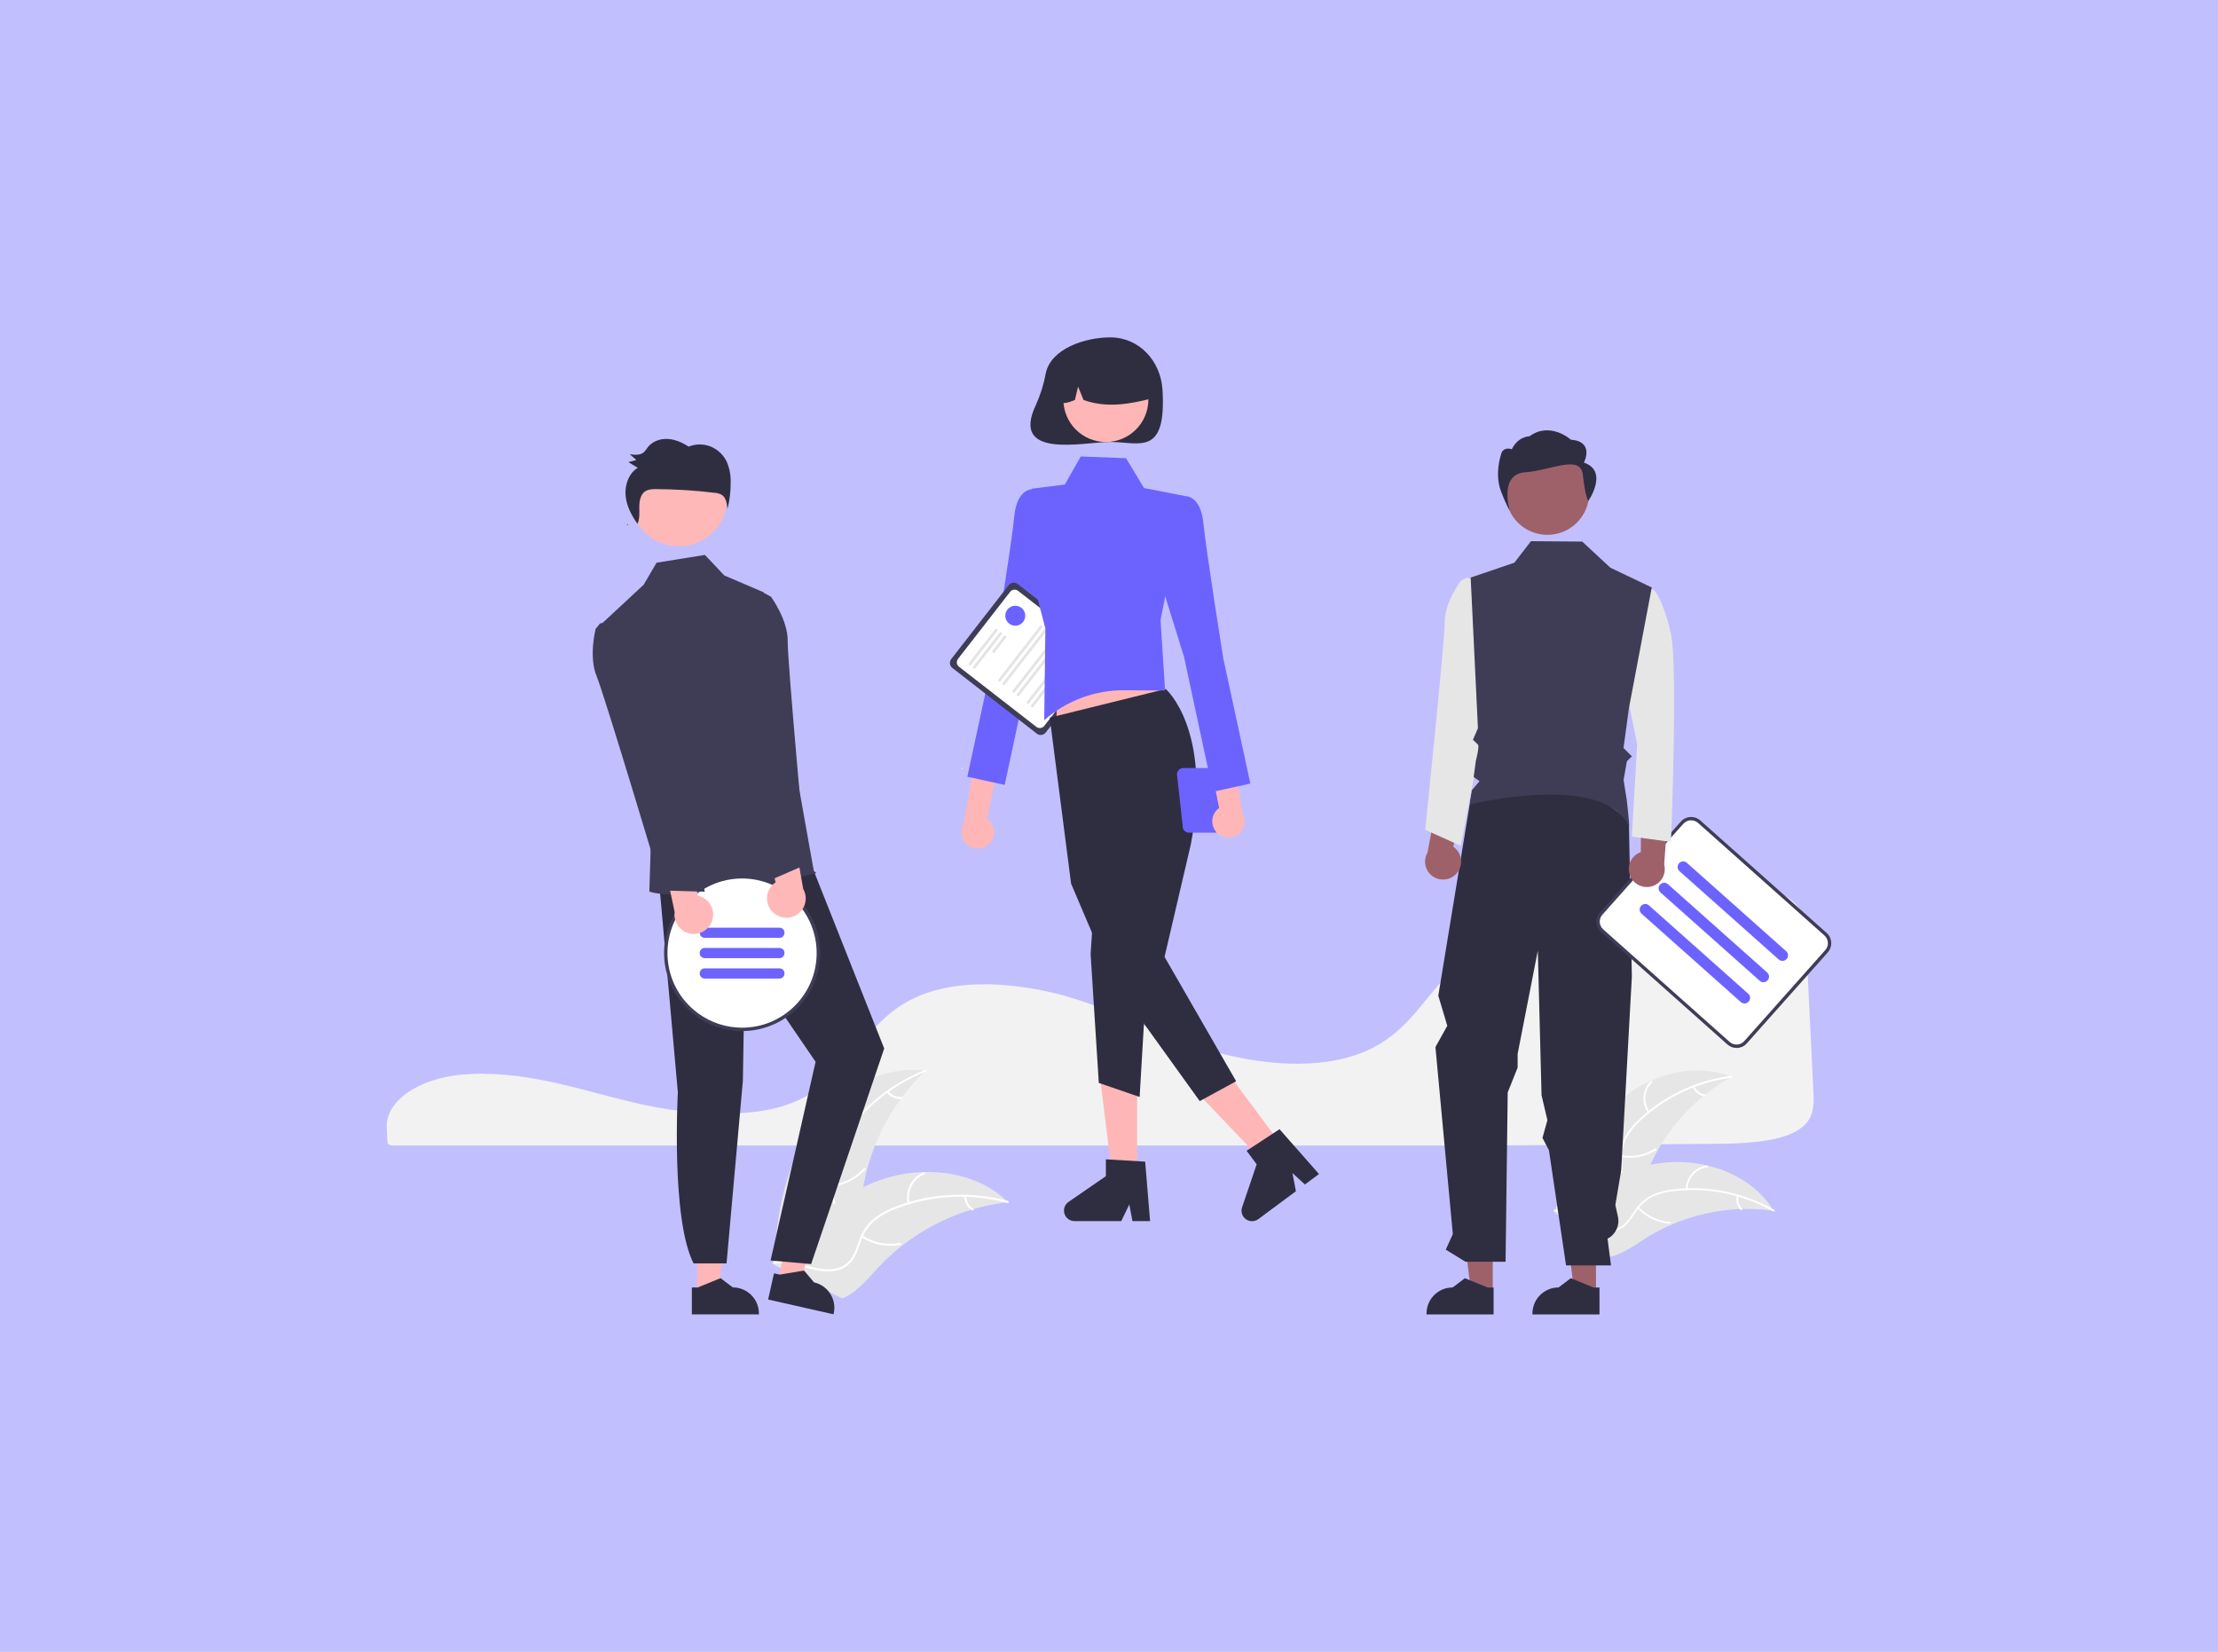
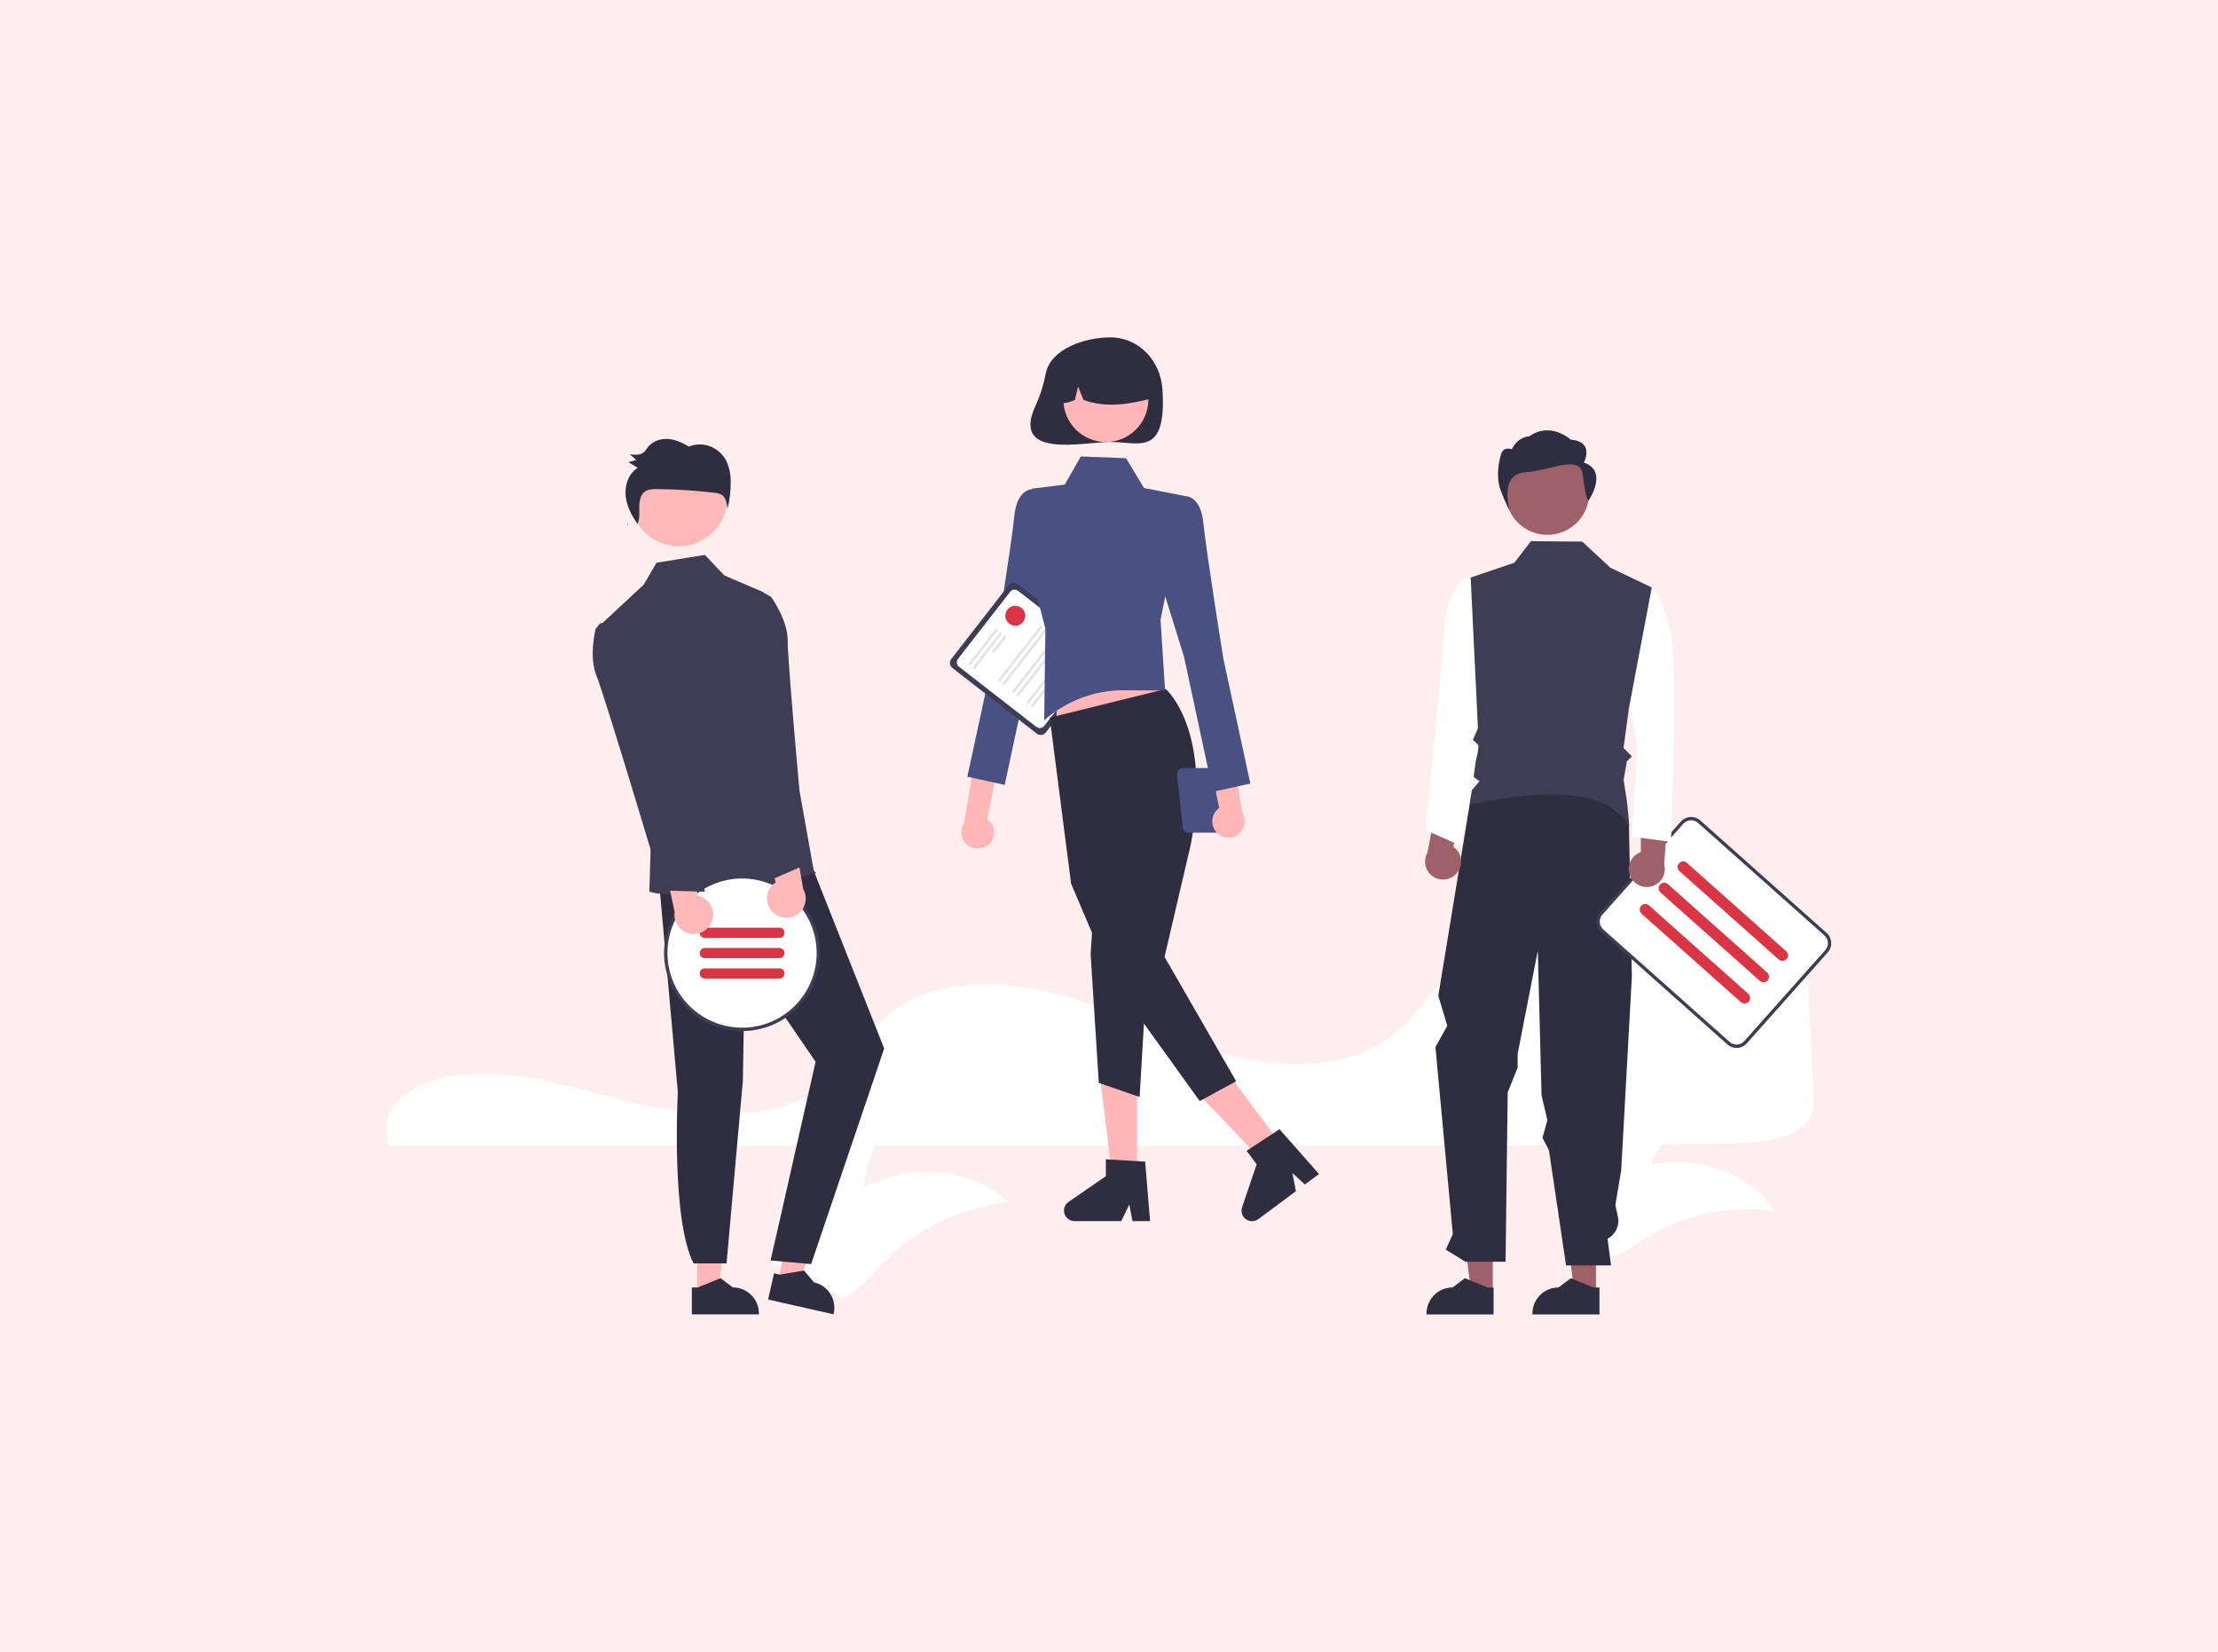
<svg xmlns="http://www.w3.org/2000/svg" id="Layer_1" viewBox="0 0 333 248">
  <defs>
-     <style>.cls-1{fill:#e4e4e4;}.cls-1,.cls-2,.cls-3,.cls-4,.cls-5,.cls-6,.cls-7,.cls-8,.cls-9,.cls-10,.cls-11{stroke-width:0px;}.cls-2{fill:#e6e6e6;}.cls-3{fill:#c2bfff;}.cls-4{fill:#9e616a;}.cls-5{fill:#6c63ff;}.cls-6{fill:#fff;}.cls-7{fill:#3f3d56;}.cls-8{fill:#ffb6b6;}.cls-9{fill:#ffb8b8;}.cls-10{fill:#f2f2f2;}.cls-11{fill:#2f2e41;}</style>
+     <style>.cls-1{fill:#e4e4e4;}.cls-1,.cls-2,.cls-3,.cls-4,.cls-5,.cls-6,.cls-7,.cls-8,.cls-9,.cls-10{stroke-width:0px;}.cls-2{fill:#fee;}.cls-3{fill:#db3545;}.cls-4{fill:#9e616a;}.cls-5{fill:#495182;}.cls-6{fill:#fff;}.cls-7{fill:#3f3d56;}.cls-8{fill:#ffb6b6;}.cls-9{fill:#ffb8b8;}.cls-10{fill:#2f2e41;}</style>
  </defs>
-   <rect class="cls-3" width="333" height="248" />
-   <path class="cls-10" d="m72.65,161.19c-1.03,0-2.06.04-3.07.13h-.15c-6.68.6-11.57,4.03-11.37,7.99l.04.72c.03.45.05.94.08,1.48.01.27.38.47.83.47h164.43c11.59-.07,23.14-.16,34.33-.26,2.1,0,4.19-.1,6.28-.33,3.11-.37,5.27-1.1,6.6-2.23h0c1.65-1.4,1.71-3.17,1.61-5.17-.2-4.03-.41-8.27-.61-12.5-.18-3.72-.36-7.44-.53-10.99-.11-2.11-.35-3.97-2.23-5.4-2.04-1.54-5.75-2.32-11.04-2.32-.06,0-.13,0-.19,0-16.58.06-33,5.76-40.87,14.18-.91.97-1.75,2.01-2.57,3.01-1.21,1.48-2.45,3.02-3.94,4.39-.81.75-1.68,1.43-2.6,2.03-.06.04-.14.09-.21.14-.18.12-.36.23-.54.33-1.06.61-2.17,1.12-3.32,1.51l-.12.04c-.09.03-.18.06-.28.09-.67.21-1.36.4-2.05.55-3,.66-6.41.82-10.14.47-3.42-.33-6.8-1.02-10.08-2.05-3.45-1.09-6.68-2.45-9.81-3.77-1.37-.58-2.79-1.18-4.21-1.74-.27-.11-.53-.21-.79-.31-1.73-.67-3.3-1.23-4.8-1.7-3.71-1.17-7.55-1.88-11.43-2.12-4.12-.23-7.76.2-10.8,1.26-.84.29-1.65.64-2.44,1.05-3.6,1.87-5.82,4.63-7.97,7.3-2.67,3.32-5.43,6.75-10.88,8.53-6.29,2.06-15.47,1.2-21.97-.28-2.04-.47-4.08-1-6.06-1.52-.8-.21-1.59-.42-2.39-.63-1.57-.4-2.85-.72-4.04-.98l-.38-.08c-.21-.05-.42-.09-.63-.13-1.41-.3-2.72-.53-4.02-.71l-.31-.04c-.61-.08-1.19-.15-1.75-.2l-.22-.02c-1.1-.1-2.24-.16-3.39-.16Z" />
-   <path class="cls-2" d="m242.69,165.61c4.63-4.17,11.51-6.27,17.28-3.93-5.92,3.29-10.49,8.56-12.9,14.9-.92,2.45-1.69,5.26-3.95,6.57-1.41.81-3.16.85-4.73.46-1.58-.39-3.02-1.18-4.45-1.96h-.41c1.82-5.97,4.52-11.87,9.15-16.04Z" />
+   <rect class="cls-2" width="333" height="248" />
+   <path class="cls-6" d="m72.65,161.19c-1.03,0-2.06.04-3.07.13h-.15c-6.68.6-11.57,4.03-11.37,7.99l.04.72c.03.45.05.94.08,1.48.01.27.38.47.83.47h164.43c11.59-.07,23.14-.16,34.33-.26,2.1,0,4.19-.1,6.28-.33,3.11-.37,5.27-1.1,6.6-2.23h0c1.65-1.4,1.71-3.17,1.61-5.17-.2-4.03-.41-8.27-.61-12.5-.18-3.72-.36-7.44-.53-10.99-.11-2.11-.35-3.97-2.23-5.4-2.04-1.54-5.75-2.32-11.04-2.32-.06,0-.13,0-.19,0-16.58.06-33,5.76-40.87,14.18-.91.97-1.75,2.01-2.57,3.01-1.21,1.48-2.45,3.02-3.94,4.39-.81.75-1.68,1.43-2.6,2.03-.06.04-.14.09-.21.14-.18.12-.36.23-.54.33-1.06.61-2.17,1.12-3.32,1.51l-.12.04c-.09.03-.18.06-.28.09-.67.21-1.36.4-2.05.55-3,.66-6.41.82-10.14.47-3.42-.33-6.8-1.02-10.08-2.05-3.45-1.09-6.68-2.45-9.81-3.77-1.37-.58-2.79-1.18-4.21-1.74-.27-.11-.53-.21-.79-.31-1.73-.67-3.3-1.23-4.8-1.7-3.71-1.17-7.55-1.88-11.43-2.12-4.12-.23-7.76.2-10.8,1.26-.84.29-1.65.64-2.44,1.05-3.6,1.87-5.82,4.63-7.97,7.3-2.67,3.32-5.43,6.75-10.88,8.53-6.29,2.06-15.47,1.2-21.97-.28-2.04-.47-4.08-1-6.06-1.52-.8-.21-1.59-.42-2.39-.63-1.57-.4-2.85-.72-4.04-.98l-.38-.08c-.21-.05-.42-.09-.63-.13-1.41-.3-2.72-.53-4.02-.71l-.31-.04c-.61-.08-1.19-.15-1.75-.2l-.22-.02c-1.1-.1-2.24-.16-3.39-.16Z" />
+   <path class="cls-6" d="m242.69,165.61c4.63-4.17,11.51-6.27,17.28-3.93-5.92,3.29-10.49,8.56-12.9,14.9-.92,2.45-1.69,5.26-3.95,6.57-1.41.81-3.16.85-4.73.46-1.58-.39-3.02-1.18-4.45-1.96h-.41c1.82-5.97,4.52-11.87,9.15-16.04Z" />
  <path class="cls-6" d="m259.94,161.8c-5.11.66-9.89,2.92-13.65,6.44-.82.75-1.52,1.62-2.07,2.58-.51.96-.75,2.03-.7,3.11.02,1.01.17,2.04-.05,3.03-.24,1.03-.92,1.9-1.85,2.41-1.13.65-2.43.85-3.7,1.01-1.41.17-2.89.33-4.11,1.12-.15.1-.29-.14-.14-.24,2.13-1.38,4.83-.88,7.12-1.8,1.07-.43,2.01-1.18,2.35-2.33.29-1,.15-2.06.11-3.08-.06-1.05.13-2.11.57-3.07.5-.99,1.17-1.88,1.97-2.65,1.78-1.75,3.82-3.21,6.05-4.33,2.54-1.29,5.28-2.13,8.1-2.5.17-.02.18.25,0,.27h0Z" />
  <path class="cls-6" d="m247.43,167.04c-1.05-1.47-.87-3.48.41-4.75.13-.12.32.07.2.19-1.19,1.18-1.35,3.06-.37,4.42.1.14-.13.28-.24.14h0Z" />
  <path class="cls-6" d="m243.44,173.43c1.76.31,3.57-.05,5.07-1.01.15-.1.29.14.14.24-1.56,1-3.45,1.37-5.28,1.05-.17-.03-.11-.3.07-.27Z" />
  <path class="cls-6" d="m254.39,163.1c.28.64.87,1.1,1.56,1.22.17.03.11.3-.07.27-.76-.13-1.41-.64-1.73-1.34-.04-.07-.02-.15.05-.19.07-.04.15-.02.19.05h0Z" />
-   <path class="cls-2" d="m266.33,181.78c-.11-.02-.22-.03-.33-.04-1.47-.2-2.96-.27-4.44-.23-.11,0-.23,0-.35.01-3.58.15-7.09.96-10.38,2.39-1.31.57-2.56,1.24-3.77,2-1.66,1.05-3.38,2.33-5.24,2.75-.19.05-.39.08-.59.1l-7.68-6.65s-.02-.05-.03-.07l-.32-.25c.06-.04.12-.09.18-.13.03-.03.07-.05.1-.07.02-.02.05-.03.07-.05,0,0,.02-.01.02-.01.02-.02.04-.03.06-.04.35-.25.7-.49,1.05-.73t0,0c2.67-1.88,5.56-3.43,8.6-4.62.09-.03.18-.07.28-.1,1.37-.51,2.78-.91,4.21-1.18.79-.15,1.58-.26,2.37-.33,2.06-.18,4.13-.03,6.14.44,4.01.93,7.68,3.13,9.86,6.57.06.09.11.17.16.26Z" />
+   <path class="cls-6" d="m266.33,181.78c-.11-.02-.22-.03-.33-.04-1.47-.2-2.96-.27-4.44-.23-.11,0-.23,0-.35.01-3.58.15-7.09.96-10.38,2.39-1.31.57-2.56,1.24-3.77,2-1.66,1.05-3.38,2.33-5.24,2.75-.19.05-.39.08-.59.1l-7.68-6.65s-.02-.05-.03-.07l-.32-.25c.06-.04.12-.09.18-.13.03-.03.07-.05.1-.07.02-.02.05-.03.07-.05,0,0,.02-.01.02-.01.02-.02.04-.03.06-.04.35-.25.7-.49,1.05-.73t0,0c2.67-1.88,5.56-3.43,8.6-4.62.09-.03.18-.07.28-.1,1.37-.51,2.78-.91,4.21-1.18.79-.15,1.58-.26,2.37-.33,2.06-.18,4.13-.03,6.14.44,4.01.93,7.68,3.13,9.86,6.57.06.09.11.17.16.26Z" />
  <path class="cls-6" d="m266.22,181.87c-4.48-2.55-9.65-3.62-14.78-3.07-1.11.1-2.19.37-3.21.81-.98.46-1.82,1.17-2.43,2.06-.59.82-1.09,1.73-1.87,2.39-.81.67-1.88.97-2.92.81-1.29-.16-2.45-.78-3.56-1.42-1.23-.71-2.5-1.47-3.96-1.58-.18-.01-.15-.29.03-.27,2.53.18,4.38,2.2,6.77,2.85,1.11.3,2.32.27,3.28-.44.83-.62,1.36-1.56,1.94-2.39.58-.88,1.37-1.6,2.3-2.1.99-.49,2.07-.8,3.17-.93,2.47-.33,4.98-.27,7.44.18,2.8.5,5.5,1.47,7.97,2.88.15.09-.01.31-.16.22h0Z" />
  <path class="cls-6" d="m253.09,178.52c.05-1.8,1.4-3.3,3.18-3.55.18-.02.22.25.04.27-1.66.22-2.92,1.63-2.95,3.31,0,.18-.28.15-.27-.03h0Z" />
  <path class="cls-6" d="m246.05,181.21c1.22,1.31,2.88,2.11,4.66,2.24.18.01.15.29-.03.27-1.85-.14-3.58-.98-4.84-2.34-.12-.13.09-.3.21-.17Z" />
  <path class="cls-6" d="m261.02,179.57c-.16.68.03,1.4.51,1.91.12.13-.09.3-.21.17-.53-.57-.74-1.36-.57-2.11.01-.07.08-.13.15-.12.08,0,.13.08.12.15h0Z" />
-   <path class="cls-2" d="m121.57,169.75c3.79-5.75,10.57-9.9,17.39-9.01-5.42,5.16-8.84,12.08-9.65,19.52-.3,2.87-.34,6.1-2.39,8.12-1.28,1.26-3.14,1.79-4.93,1.81-1.8.02-3.56-.42-5.3-.86l-.44.1c.29-6.88,1.54-13.94,5.33-19.69Z" />
+   <path class="cls-6" d="m121.57,169.75c3.79-5.75,10.57-9.9,17.39-9.01-5.42,5.16-8.84,12.08-9.65,19.52-.3,2.87-.34,6.1-2.39,8.12-1.28,1.26-3.14,1.79-4.93,1.81-1.8.02-3.56-.42-5.3-.86l-.44.1c.29-6.88,1.54-13.94,5.33-19.69Z" />
  <path class="cls-6" d="m138.96,160.89c-5.28,2.13-9.76,5.87-12.8,10.69-.67,1.03-1.18,2.15-1.5,3.34-.28,1.16-.24,2.38.12,3.52.31,1.07.75,2.13.79,3.26.03,1.17-.45,2.29-1.3,3.09-1.03,1.01-2.36,1.59-3.68,2.11-1.46.58-3,1.16-4.08,2.35-.13.14-.35-.07-.22-.21,1.89-2.07,4.92-2.28,7.11-3.9,1.02-.76,1.83-1.83,1.87-3.14.04-1.15-.42-2.24-.74-3.33-.36-1.11-.44-2.29-.24-3.44.26-1.2.72-2.34,1.37-3.38,1.41-2.37,3.19-4.5,5.26-6.31,2.36-2.08,5.05-3.75,7.97-4.93.18-.07.26.22.08.29h0Z" />
  <path class="cls-6" d="m127.04,169.97c-1.53-1.28-1.9-3.48-.89-5.19.1-.17.37-.02.26.15-.95,1.59-.59,3.64.83,4.83.15.12-.06.34-.21.22h0Z" />
  <path class="cls-6" d="m124.54,177.91c1.97-.16,3.8-1.05,5.14-2.5.13-.14.35.07.22.21-1.4,1.5-3.31,2.43-5.35,2.59-.2.01-.2-.29,0-.3h0Z" />
  <path class="cls-6" d="m133.39,163.82c.48.61,1.23.93,2,.87.19-.02.2.29,0,.3-.85.07-1.68-.29-2.22-.95-.06-.06-.06-.15,0-.21.06-.06.15-.06.21,0h0Z" />
-   <path class="cls-2" d="m151.35,180.48c-.12.01-.24.03-.37.05-1.63.2-3.24.53-4.82.99-.12.03-.25.07-.37.11-3.78,1.15-7.32,3-10.43,5.44-1.24.97-2.4,2.04-3.47,3.19-1.48,1.59-2.97,3.43-4.84,4.4-.19.1-.39.2-.6.28l-10.06-4.97s-.04-.04-.05-.07l-.41-.18c.05-.06.11-.13.16-.19.03-.04.06-.07.09-.11.02-.02.04-.05.06-.07,0,0,.01-.02.02-.02.02-.02.04-.04.05-.06.3-.36.61-.72.92-1.08t0,0c2.37-2.72,4.99-5.27,7.91-7.34.09-.06.18-.13.27-.19,1.32-.93,2.72-1.74,4.17-2.44.8-.38,1.61-.72,2.45-1.02,2.15-.76,4.41-1.18,6.69-1.24,4.55-.12,9.09,1.21,12.37,4.28.08.08.17.16.25.24Z" />
+   <path class="cls-6" d="m151.35,180.48c-.12.01-.24.03-.37.05-1.63.2-3.24.53-4.82.99-.12.03-.25.07-.37.11-3.78,1.15-7.32,3-10.43,5.44-1.24.97-2.4,2.04-3.47,3.19-1.48,1.59-2.97,3.43-4.84,4.4-.19.1-.39.2-.6.28l-10.06-4.97s-.04-.04-.05-.07l-.41-.18c.05-.06.11-.13.16-.19.03-.04.06-.07.09-.11.02-.02.04-.05.06-.07,0,0,.01-.02.02-.02.02-.02.04-.04.05-.06.3-.36.61-.72.92-1.08t0,0c2.37-2.72,4.99-5.27,7.91-7.34.09-.06.18-.13.27-.19,1.32-.93,2.72-1.74,4.17-2.44.8-.38,1.61-.72,2.45-1.02,2.15-.76,4.41-1.18,6.69-1.24,4.55-.12,9.09,1.21,12.37,4.28.08.08.17.16.25.24Z" />
  <path class="cls-6" d="m151.26,180.6c-5.5-1.48-11.33-1.19-16.66.83-1.15.41-2.24,1.01-3.21,1.76-.92.76-1.62,1.76-2.03,2.88-.4,1.04-.69,2.15-1.33,3.08-.68.95-1.74,1.56-2.9,1.68-1.43.19-2.84-.15-4.21-.53-1.52-.42-3.09-.88-4.67-.59-.19.04-.24-.26-.04-.3,2.76-.51,5.3,1.14,8.03,1.16,1.27.01,2.56-.36,3.38-1.38.72-.9,1.02-2.04,1.41-3.1.38-1.1,1.02-2.1,1.88-2.89.93-.8,1.99-1.43,3.13-1.88,2.55-1.04,5.25-1.67,8-1.87,3.14-.25,6.29.05,9.33.86.19.05.07.33-.11.28h0Z" />
  <path class="cls-6" d="m136.28,180.67c-.45-1.94.57-3.92,2.42-4.68.18-.07.3.2.12.28-1.72.7-2.67,2.55-2.24,4.36.04.19-.26.23-.3.04h0Z" />
  <path class="cls-6" d="m129.51,185.51c1.66,1.06,3.66,1.45,5.61,1.1.19-.03.24.27.04.3-2.02.36-4.1-.05-5.83-1.16-.16-.11.02-.35.18-.24Z" />
  <path class="cls-6" d="m145.05,179.58c.02.77.42,1.49,1.08,1.9.17.1-.02.35-.18.24-.72-.46-1.17-1.24-1.2-2.1,0-.08.05-.16.13-.17.08-.01.16.05.17.13Z" />
  <path class="cls-8" d="m148.53,126.67c.95-.94.95-2.48,0-3.43-.1-.1-.21-.19-.33-.28l3.96-19.16-4.27,1.35-3.19,18.54c-.7,1.15-.33,2.65.82,3.35.96.58,2.2.43,3-.37h0Z" />
  <path class="cls-5" d="m157.68,75.45l-2.65-2s-2.33-.17-2.75,4.04c-.41,4.21-3,20.37-3,20.37l-4.05,18.75,5.61,1.23,4.34-20.24,4.34-13.96-1.84-8.2Z" />
  <path class="cls-7" d="m155.67,110.15l-12.69-9.87c-.41-.32-.49-.91-.17-1.33l8.64-11.11c.32-.41.91-.49,1.33-.17l12.69,9.87c.41.32.49.91.17,1.33l-8.64,11.11c-.32.41-.91.49-1.33.17Z" />
  <path class="cls-6" d="m155.6,109.13l-11.62-9.03c-.37-.28-.43-.81-.15-1.18l7.83-10.07c.28-.37.81-.43,1.18-.15l11.62,9.03c.37.28.43.81.15,1.18l-7.83,10.07c-.28.37-.81.43-1.18.15Z" />
  <path class="cls-1" d="m145.5,99.84c-.09-.07-.11-.2-.04-.29l3.95-5.08c.07-.09.2-.11.29-.04.09.07.11.2.04.29h0l-3.95,5.08c-.07.09-.2.11-.29.04Z" />
  <path class="cls-1" d="m146.16,100.35c-.09-.07-.11-.2-.04-.29l3.95-5.08c.07-.09.2-.11.29-.04.09.07.11.2.04.29l-3.95,5.08c-.07.09-.2.11-.29.04Z" />
  <path class="cls-1" d="m149.05,97.98c-.09-.07-.11-.2-.04-.29l1.71-2.2c.07-.09.2-.11.29-.04.09.07.11.2.04.29h0l-1.71,2.2c-.07.09-.2.11-.29.04Z" />
  <path class="cls-1" d="m149.93,102.3c-.09-.07-.11-.2-.04-.29l6.24-8.02c.07-.09.2-.11.29-.04.09.07.11.2.04.29h0l-6.24,8.02c-.07.09-.2.11-.29.04Z" />
  <path class="cls-1" d="m150.59,102.81c-.09-.07-.11-.2-.04-.29l6.24-8.02c.07-.09.2-.11.29-.04.09.07.11.2.04.29l-6.24,8.02c-.07.09-.2.11-.29.04Z" />
  <path class="cls-1" d="m152.07,103.96c-.09-.07-.11-.2-.04-.29l6.24-8.02c.07-.09.2-.11.29-.04.09.07.11.2.04.29l-6.24,8.02c-.07.09-.2.11-.29.04Z" />
  <path class="cls-1" d="m152.73,104.47c-.09-.07-.11-.2-.04-.29l6.24-8.02c.07-.09.2-.11.29-.04.09.07.11.2.04.29l-6.24,8.02c-.07.09-.2.11-.29.04Z" />
  <path class="cls-1" d="m154.21,105.63c-.09-.07-.11-.2-.04-.29l6.24-8.02c.07-.09.2-.11.29-.04.09.07.11.2.04.29h0l-6.24,8.02c-.07.09-.2.11-.29.04Z" />
  <path class="cls-1" d="m154.87,106.14c-.09-.07-.11-.2-.04-.29l6.24-8.02c.07-.09.2-.11.29-.04.09.07.11.2.04.29l-6.24,8.02c-.07.09-.2.11-.29.04Z" />
  <circle class="cls-6" cx="144.45" cy="115.36" r=".09" />
-   <path class="cls-11" d="m157,56.08c-.3,1.63-.8,3.21-1.48,4.72-3.9,8.24,7.2,5.55,11.16,5.55,4.33,0,8.48,2.28,7.85-7.85-.27-4.33-3.51-7.85-7.85-7.85-3.7,0-8.91,1.65-9.68,5.42Z" />
+   <path class="cls-10" d="m157,56.08c-.3,1.63-.8,3.21-1.48,4.72-3.9,8.24,7.2,5.55,11.16,5.55,4.33,0,8.48,2.28,7.85-7.85-.27-4.33-3.51-7.85-7.85-7.85-3.7,0-8.91,1.65-9.68,5.42Z" />
  <polygon class="cls-8" points="170.72 176.93 167.03 176.93 165.27 162.69 170.72 162.69 170.72 176.93" />
-   <path class="cls-11" d="m172.67,183.33h-2.65l-.47-2.5-1.21,2.5h-7.02c-.87,0-1.58-.71-1.58-1.58,0-.52.25-1,.68-1.3l5.61-3.87v-2.53l5.9.35.74,8.93Z" />
+   <path class="cls-10" d="m172.67,183.33h-2.65l-.47-2.5-1.21,2.5h-7.02c-.87,0-1.58-.71-1.58-1.58,0-.52.25-1,.68-1.3l5.61-3.87v-2.53l5.9.35.74,8.93Z" />
  <polygon class="cls-8" points="192.66 172.27 189.7 174.48 179.79 164.1 184.16 160.84 192.66 172.27" />
-   <path class="cls-11" d="m198.04,176.25l-2.13,1.58-1.87-1.72.52,2.73-5.64,4.19c-.7.52-1.69.37-2.21-.32-.31-.42-.39-.96-.23-1.45l2.19-6.46-1.51-2.03,4.94-3.24,5.92,6.72Z" />
+   <path class="cls-10" d="m198.04,176.25l-2.13,1.58-1.87-1.72.52,2.73-5.64,4.19c-.7.52-1.69.37-2.21-.32-.31-.42-.39-.96-.23-1.45l2.19-6.46-1.51-2.03,4.94-3.24,5.92,6.72Z" />
  <polygon class="cls-8" points="158.63 111.38 176.16 108.65 172.67 98.16 158.63 98.16 158.63 111.38" />
-   <path class="cls-11" d="m175.02,103.44s7.01,6.05,3.77,23.31l-3.95,16.91,10.75,18.67-5.47,2.98-13.25-18.42-6.06-14.22-3.21-24.93,17.41-4.3Z" />
-   <polygon class="cls-11" points="164.16 136.73 163.74 143.25 164.97 162.58 171.1 164.69 172.26 144.89 164.16 136.73" />
+   <path class="cls-10" d="m175.02,103.44s7.01,6.05,3.77,23.31l-3.95,16.91,10.75,18.67-5.47,2.98-13.25-18.42-6.06-14.22-3.21-24.93,17.41-4.3Z" />
+   <polygon class="cls-10" points="164.16 136.73 163.74 143.25 164.97 162.58 171.1 164.69 172.26 144.89 164.16 136.73" />
  <path class="cls-5" d="m162.28,68.53l6.78.26,2.7,4.48,6.16,1.2-3.68,18.61.68,10.59-6.14-.04c-4.42-.03-8.7,1.58-12.01,4.51h0l.18-13.75-2.64-10.26.59-10.76,4.96-.62,2.41-4.23Z" />
  <circle class="cls-8" cx="166.03" cy="59.98" r="6.38" />
-   <path class="cls-11" d="m161.7,53.48c3.44-2.1,7.94-1.01,10.04,2.43.72,1.19,1.09,2.55,1.07,3.94-3.25.82-6.66,1.44-10.13.2l-.82-2-.48,2c-1.06.43-2.11.8-3.17,0-.09-2.66,1.24-5.16,3.5-6.57Z" />
-   <path class="cls-5" d="m176.74,116.54l.86,7.8c.12.4.49.67.91.67h3.96c.42,0,.79-.27.91-.67l.71-5.98c.72.35,1.58.06,1.94-.66s.06-1.58-.66-1.94c-.28-.14-.59-.18-.9-.12-.18-.21-.44-.33-.72-.33h-6.1c-.53,0-.95.43-.95.95,0,.09.01.19.04.28Zm7.48,1.42l.44-1.42c.05-.16.06-.34.01-.5.02,0,.04,0,.06,0,.57,0,1.03.46,1.03,1.03,0,.57-.46,1.03-1.03,1.03h0c-.18,0-.35-.05-.51-.14Z" />
+   <path class="cls-10" d="m161.7,53.48c3.44-2.1,7.94-1.01,10.04,2.43.72,1.19,1.09,2.55,1.07,3.94-3.25.82-6.66,1.44-10.13.2l-.82-2-.48,2c-1.06.43-2.11.8-3.17,0-.09-2.66,1.24-5.16,3.5-6.57Z" />
+   <path class="cls-5" d="m176.74,116.54l.86,7.8c.12.4.49.67.91.67h3.96c.42,0,.79-.27.91-.67l.71-5.98c.72.35,1.58.06,1.94-.66.35-.72.06-1.58-.66-1.94-.28-.14-.59-.18-.9-.12-.18-.21-.44-.33-.72-.33h-6.1c-.53,0-.95.43-.95.95,0,.09.01.19.04.28Zm7.48,1.42l.44-1.42c.05-.16.06-.34.01-.5.02,0,.04,0,.06,0,.57,0,1.03.46,1.03,1.03,0,.57-.46,1.03-1.03,1.03h0c-.18,0-.35-.05-.51-.14Z" />
  <path class="cls-8" d="m182.71,125.02c-.94-.95-.94-2.49,0-3.43.1-.1.21-.19.33-.27l-3.86-19.18,4.26,1.37,3.09,18.55c.69,1.16.32,2.65-.84,3.35-.97.58-2.2.42-2.99-.38Z" />
  <path class="cls-5" d="m175.27,76.48l2.65-2s2.33-.17,2.75,4.04c.41,4.21,3,20.37,3,20.37l4.05,18.75-5.61,1.23-4.34-20.24-4.34-13.96,1.84-8.2Z" />
-   <circle class="cls-5" cx="152.43" cy="92.44" r="1.5" />
+   <circle class="cls-3" cx="152.43" cy="92.44" r="1.5" />
  <polygon class="cls-8" points="104.67 194.31 107.79 194.31 109.27 182.27 104.67 182.27 104.67 194.31" />
-   <path class="cls-11" d="m103.87,193.29h.88s3.43-1.4,3.43-1.4l1.84,1.39h0c2.16,0,3.92,1.75,3.92,3.92v.13h-10.07s0-4.04,0-4.04Z" />
+   <path class="cls-10" d="m103.87,193.29h.88s3.43-1.4,3.43-1.4l1.84,1.39h0c2.16,0,3.92,1.75,3.92,3.92v.13h-10.07s0-4.04,0-4.04Z" />
  <polygon class="cls-8" points="116.76 192.34 119.81 193.03 123.91 181.61 119.41 180.6 116.76 192.34" />
-   <path class="cls-11" d="m116.21,191.17l.86.19,3.65-.61,1.49,1.77h0c2.11.48,3.44,2.57,2.96,4.68l-.03.12-9.82-2.22.89-3.95Z" />
-   <path class="cls-11" d="m98.95,132.38l2.82,31.63s-1.06,18.99,2.36,25.67h4.95l2.45-27.4.31-18.39,10.61,15.52-6.76,29.83,6.09.54,10.97-32.37-12.05-30.39-21.75,5.37Z" />
+   <path class="cls-10" d="m116.21,191.17l.86.19,3.65-.61,1.49,1.77h0c2.11.48,3.44,2.57,2.96,4.68l-.03.12-9.82-2.22.89-3.95Z" />
+   <path class="cls-10" d="m98.95,132.38l2.82,31.63s-1.06,18.99,2.36,25.67h4.95l2.45-27.4.31-18.39,10.61,15.52-6.76,29.83,6.09.54,10.97-32.37-12.05-30.39-21.75,5.37Z" />
  <circle class="cls-9" cx="101.91" cy="74.73" r="7.28" />
  <path class="cls-7" d="m114.71,88.95l-5.97-2.56-2.91-3.08-7.26,1.17-1.93,3.3-6.24,5.8,7.31,33.05-.22,7.22s4.68,2.11,24.97-2.74c.24-.06-.27-.31-.27-.31l-7.48-41.84Z" />
-   <path class="cls-11" d="m94.34,78.86c-.05-.07-.1-.14-.15-.21-.02.04-.04.09-.06.13l.21.08Z" />
-   <path class="cls-11" d="m109.15,69.4c-.49-1.06-1.35-1.9-2.43-2.35-1.07-.43-2.26-.43-3.32,0-.96-.61-2.03-1.09-3.16-1.15s-2.32.36-3.01,1.28c-.15.24-.33.47-.53.68-.56.52-1.41.44-2.15.34.33.29.67.57,1,.86-.4.11-.81.21-1.21.32.47.28.94.57,1.41.85-1.36.82-1.98,2.61-1.82,4.23.15,1.54.9,2.94,1.78,4.19.35-.75.28-1.64.27-2.48,0-.89.15-1.9.86-2.39.48-.33,1.1-.35,1.68-.35,2.92.02,5.84.2,8.74.55.39.02.78.13,1.12.32.64.44.77,1.34.83,2.13.34-1.31.5-2.65.49-4.01.03-1.04-.16-2.07-.56-3.02Z" />
+   <path class="cls-10" d="m94.34,78.86c-.05-.07-.1-.14-.15-.21-.02.04-.04.09-.06.13l.21.08Z" />
+   <path class="cls-10" d="m109.15,69.4c-.49-1.06-1.35-1.9-2.43-2.35-1.07-.43-2.26-.43-3.32,0-.96-.61-2.03-1.09-3.16-1.15s-2.32.36-3.01,1.28c-.15.24-.33.47-.53.68-.56.52-1.41.44-2.15.34.33.29.67.57,1,.86-.4.11-.81.21-1.21.32.47.28.94.57,1.41.85-1.36.82-1.98,2.61-1.82,4.23.15,1.54.9,2.94,1.78,4.19.35-.75.28-1.64.27-2.48,0-.89.15-1.9.86-2.39.48-.33,1.1-.35,1.68-.35,2.92.02,5.84.2,8.74.55.39.02.78.13,1.12.32.64.44.77,1.34.83,2.13.34-1.31.5-2.65.49-4.01.03-1.04-.16-2.07-.56-3.02Z" />
  <circle class="cls-6" cx="111.42" cy="143.09" r="11.46" />
  <path class="cls-7" d="m111.42,131.37c-.59,0-1.18.04-1.76.13-.3.04-.59.1-.88.17-6.3,1.45-10.23,7.74-8.78,14.04.56,2.45,1.9,4.65,3.82,6.28.2.17.39.33.6.48,5.18,3.87,12.52,2.8,16.39-2.39,3.87-5.18,2.8-12.52-2.39-16.39-2.02-1.51-4.48-2.32-7-2.32h0Zm0,22.92c-2.38,0-4.7-.76-6.62-2.17-.21-.15-.41-.31-.61-.48-4.73-3.99-5.33-11.05-1.34-15.78,1.63-1.93,3.86-3.25,6.33-3.75.29-.06.57-.1.86-.14.45-.06.91-.08,1.37-.08,6.19,0,11.2,5.02,11.2,11.2s-5.02,11.2-11.2,11.2h0Z" />
-   <rect class="cls-5" x="105.05" y="139.27" width="12.73" height="1.53" rx=".75" ry=".75" />
-   <rect class="cls-5" x="105.05" y="142.32" width="12.73" height="1.53" rx=".75" ry=".75" />
-   <rect class="cls-5" x="105.05" y="145.38" width="12.73" height="1.53" rx=".75" ry=".75" />
+   <rect class="cls-3" x="105.05" y="139.27" width="12.73" height="1.53" rx=".75" ry=".75" />
+   <rect class="cls-3" x="105.05" y="142.32" width="12.73" height="1.53" rx=".75" ry=".75" />
+   <rect class="cls-3" x="105.05" y="145.38" width="12.73" height="1.53" rx=".75" ry=".75" />
  <polygon class="cls-4" points="239.61 193.92 236.34 193.92 234.78 181.3 239.61 181.3 239.61 193.92" />
  <polygon class="cls-4" points="224.12 193.92 220.85 193.92 219.29 181.3 224.12 181.3 224.12 193.92" />
-   <path class="cls-11" d="m224.24,197.34h-10.07v-.13c0-2.16,1.75-3.92,3.92-3.92h0l1.84-1.39,3.43,1.4h.88s0,4.05,0,4.05Z" />
-   <path class="cls-11" d="m240.14,197.34h-10.07v-.13c0-2.16,1.75-3.92,3.92-3.92h0l1.84-1.39,3.43,1.4h.88s0,4.05,0,4.05Z" />
-   <path class="cls-11" d="m220.91,119.2l-4.97,30.29,1.35,4.51-1.78,3.2,2.61,28.08-1.06,2.33,2.96,1.82h6.02l.32-25.42,1.49-3.73v-2.06l3.03-15.5.56,21.71.88,3.74-.74,2.66.97,1.86,2.57,17.29h6.75l-.52-4.02h0c1.21-.61,1.85-1.97,1.56-3.29l-.39-1.76.88-5.21,1.6-29.08-.45-23.47-7.9-6.04-15.74,2.09Z" />
+   <path class="cls-10" d="m224.24,197.34h-10.07v-.13c0-2.16,1.75-3.92,3.92-3.92h0l1.84-1.39,3.43,1.4h.88s0,4.05,0,4.05Z" />
+   <path class="cls-10" d="m240.14,197.34h-10.07v-.13c0-2.16,1.75-3.92,3.92-3.92h0l1.84-1.39,3.43,1.4h.88s0,4.05,0,4.05Z" />
+   <path class="cls-10" d="m220.91,119.2l-4.97,30.29,1.35,4.51-1.78,3.2,2.61,28.08-1.06,2.33,2.96,1.82h6.02l.32-25.42,1.49-3.73v-2.06l3.03-15.5.56,21.71.88,3.74-.74,2.66.97,1.86,2.57,17.29h6.75l-.52-4.02h0c1.21-.61,1.85-1.97,1.56-3.29l-.39-1.76.88-5.21,1.6-29.08-.45-23.47-7.9-6.04-15.74,2.09Z" />
  <circle id="ab6171fa-7d69-4734-b81c-8dff60f9761b" class="cls-4" cx="232.32" cy="74.03" r="6.27" />
  <path class="cls-4" d="m218.61,131.22c1.03-1.07,1-2.77-.06-3.8-.11-.11-.24-.21-.37-.3l2.44-9.22-4.7,1.58-1.6,8.52c-.75,1.29-.31,2.94.98,3.69,1.08.63,2.45.43,3.31-.47h0Z" />
-   <path id="bc44dde2-a388-4b93-9ca4-c442728432a9-3357" class="cls-2" d="m221.18,86.93l-1.01-.21-.86.48s-2.4,3.2-2.4,6.14-2.94,31.24-2.94,31.24l5.34,2.4,4.27-22.16-2.4-17.89Z" />
-   <path id="bf427902-b9bf-4946-b5d7-5c1c7e04535e-3358" class="cls-11" d="m237.81,69.43s1.64-3.14-1.97-3.42c0,0-3.08-2.79-6.21-.51,0,0-1.71,0-2.65,1.94,0,0-1.35-.51-1.64.86,0,0-.98,2.85,0,5.42.98,2.57,1.31,2.85,1.31,2.85,0,0-1.62-5.38,2.32-5.66,3.94-.29,8.34-2.75,8.67.39.33,3.14.82,3.91.82,3.91,0,0,3.12-4.48-.66-5.76Z" />
+   <path id="bc44dde2-a388-4b93-9ca4-c442728432a9-3357" class="cls-6" d="m221.18,86.93l-1.01-.21-.86.48s-2.4,3.2-2.4,6.14-2.94,31.24-2.94,31.24l5.34,2.4,4.27-22.16-2.4-17.89Z" />
+   <path id="bf427902-b9bf-4946-b5d7-5c1c7e04535e-3358" class="cls-10" d="m237.81,69.43s1.64-3.14-1.97-3.42c0,0-3.08-2.79-6.21-.51,0,0-1.71,0-2.65,1.94,0,0-1.35-.51-1.64.86,0,0-.98,2.85,0,5.42.98,2.57,1.31,2.85,1.31,2.85,0,0-1.62-5.38,2.32-5.66s8.34-2.75,8.67.39c.33,3.14.82,3.91.82,3.91,0,0,3.12-4.48-.66-5.76Z" />
  <path class="cls-6" d="m260.72,157.2c-.47,0-.93-.17-1.28-.49l-18.98-16.9c-.8-.71-.87-1.93-.16-2.73l12.16-13.66c.71-.8,1.93-.87,2.73-.16l18.98,16.9c.8.71.87,1.93.16,2.73l-12.16,13.66c-.34.38-.82.62-1.33.64-.04,0-.08,0-.11,0Z" />
  <path class="cls-7" d="m260.72,157.33c-.5,0-.99-.18-1.37-.52l-18.98-16.9c-.85-.76-.92-2.06-.17-2.91l12.16-13.66c.76-.85,2.06-.92,2.91-.17l18.98,16.9c.85.76.92,2.06.17,2.91l-12.16,13.66c-.36.41-.87.66-1.42.69-.04,0-.08,0-.12,0Zm-6.82-34.18c-.45,0-.87.19-1.17.52l-12.16,13.66c-.57.64-.51,1.63.13,2.2l18.98,16.9c.64.57,1.63.52,2.2-.13,0,0,0,0,0,0l12.16-13.66c.57-.64.52-1.63-.13-2.2l-18.98-16.9c-.29-.25-.65-.39-1.04-.39h0Z" />
-   <path class="cls-5" d="m267.61,144.26c-.2,0-.4-.07-.56-.21l-14.9-13.26c-.35-.31-.38-.83-.07-1.18.31-.35.83-.38,1.18-.07,0,0,0,0,0,0l14.9,13.26c.35.31.38.84.07,1.18-.16.18-.39.28-.63.28Z" />
-   <path class="cls-5" d="m264.76,147.46c-.2,0-.4-.07-.56-.21l-14.9-13.26c-.35-.31-.38-.84-.07-1.18s.84-.38,1.18-.07h0l14.9,13.26c.35.31.38.84.07,1.18-.16.18-.39.28-.63.28h0Z" />
-   <path class="cls-5" d="m261.92,150.65c-.21,0-.4-.08-.56-.21l-14.9-13.26c-.35-.31-.38-.84-.07-1.18s.84-.38,1.18-.07l14.9,13.26c.35.31.38.84.07,1.18-.16.18-.39.28-.63.28h0Z" />
+   <path class="cls-3" d="m267.61,144.26c-.2,0-.4-.07-.56-.21l-14.9-13.26c-.35-.31-.38-.83-.07-1.18.31-.35.83-.38,1.18-.07,0,0,0,0,0,0l14.9,13.26c.35.31.38.84.07,1.18-.16.18-.39.28-.63.28Z" />
+   <path class="cls-3" d="m264.76,147.46c-.2,0-.4-.07-.56-.21l-14.9-13.26c-.35-.31-.38-.84-.07-1.18s.84-.38,1.18-.07h0l14.9,13.26c.35.31.38.84.07,1.18-.16.18-.39.28-.63.28h0Z" />
+   <path class="cls-3" d="m261.92,150.65c-.21,0-.4-.08-.56-.21l-14.9-13.26c-.35-.31-.38-.84-.07-1.18s.84-.38,1.18-.07l14.9,13.26c.35.31.38.84.07,1.18-.16.18-.39.28-.63.28h0Z" />
  <path class="cls-4" d="m244.88,131.77c-.72-1.29-.26-2.93,1.04-3.65.14-.08.28-.14.43-.19l.02-9.54,4.13,2.74-.65,8.64c.39,1.44-.46,2.92-1.89,3.31-1.2.33-2.48-.21-3.08-1.3Z" />
-   <path id="f348f81f-b961-4ae4-bc6b-758f6acfb12a-3359" class="cls-2" d="m245.26,89.55l1.85-1.78,1.36.98s1.33,1.6,2.4,6.41c1.07,4.81,0,31.24,0,31.24l-5.87-.8.8-13.88-2.4-11.75,1.87-10.41Z" />
+   <path id="f348f81f-b961-4ae4-bc6b-758f6acfb12a-3359" class="cls-6" d="m245.26,89.55l1.85-1.78,1.36.98s1.33,1.6,2.4,6.41c1.07,4.81,0,31.24,0,31.24l-5.87-.8.8-13.88-2.4-11.75,1.87-10.41Z" />
  <path class="cls-7" d="m247.99,88.2l-6.22-2.97-4.22-3.92-7.7-.06-2.49,3.23-6.56,2.23,1.09,22.62-.75,1.74s.52.47.76.73-.33,2.46-.33,2.46l-.32,2.39.88.63-1.15,1.36-.29,2.14s20.06-4.99,23.85,3.27c.2.44-.29-3.83-.29-3.83l-.49-3.12.49-2.8.75-.75-1.25-1.25.8-5.93,3.44-18.18Z" />
  <path class="cls-9" d="m106.87,138.36c.58-1.48-.14-3.16-1.63-3.74-.16-.06-.32-.11-.49-.14l-1.38-10.15-4.01,3.5,1.93,9.1c-.21,1.59.9,3.04,2.49,3.26,1.33.18,2.6-.58,3.09-1.83Z" />
  <path id="e1bf2fad-858c-4bea-9733-320cc40b59f5-3360" class="cls-7" d="m91.17,93.39l-1.09.21-.66.83s-1.06,4.17.15,7.08c1.21,2.91,9.96,32.18,9.96,32.18l6.28.18-4.9-23.73-9.75-16.75Z" />
  <path class="cls-9" d="m115.94,136.87c-1.09-1.16-1.04-2.98.11-4.08.12-.12.26-.22.4-.32l-2.5-9.93,5.03,1.76,1.61,9.16c.79,1.39.3,3.16-1.1,3.95-1.17.66-2.63.43-3.55-.55Z" />
  <path id="ff35f29e-9865-4218-824f-c5cf71e1b056-3361" class="cls-7" d="m113.75,89.29l1.09-.21.92.52s2.54,3.47,2.5,6.62c-.04,3.15,2.76,33.58,2.76,33.58l-5.76,2.51-4.31-23.85,2.81-19.18Z" />
</svg>
